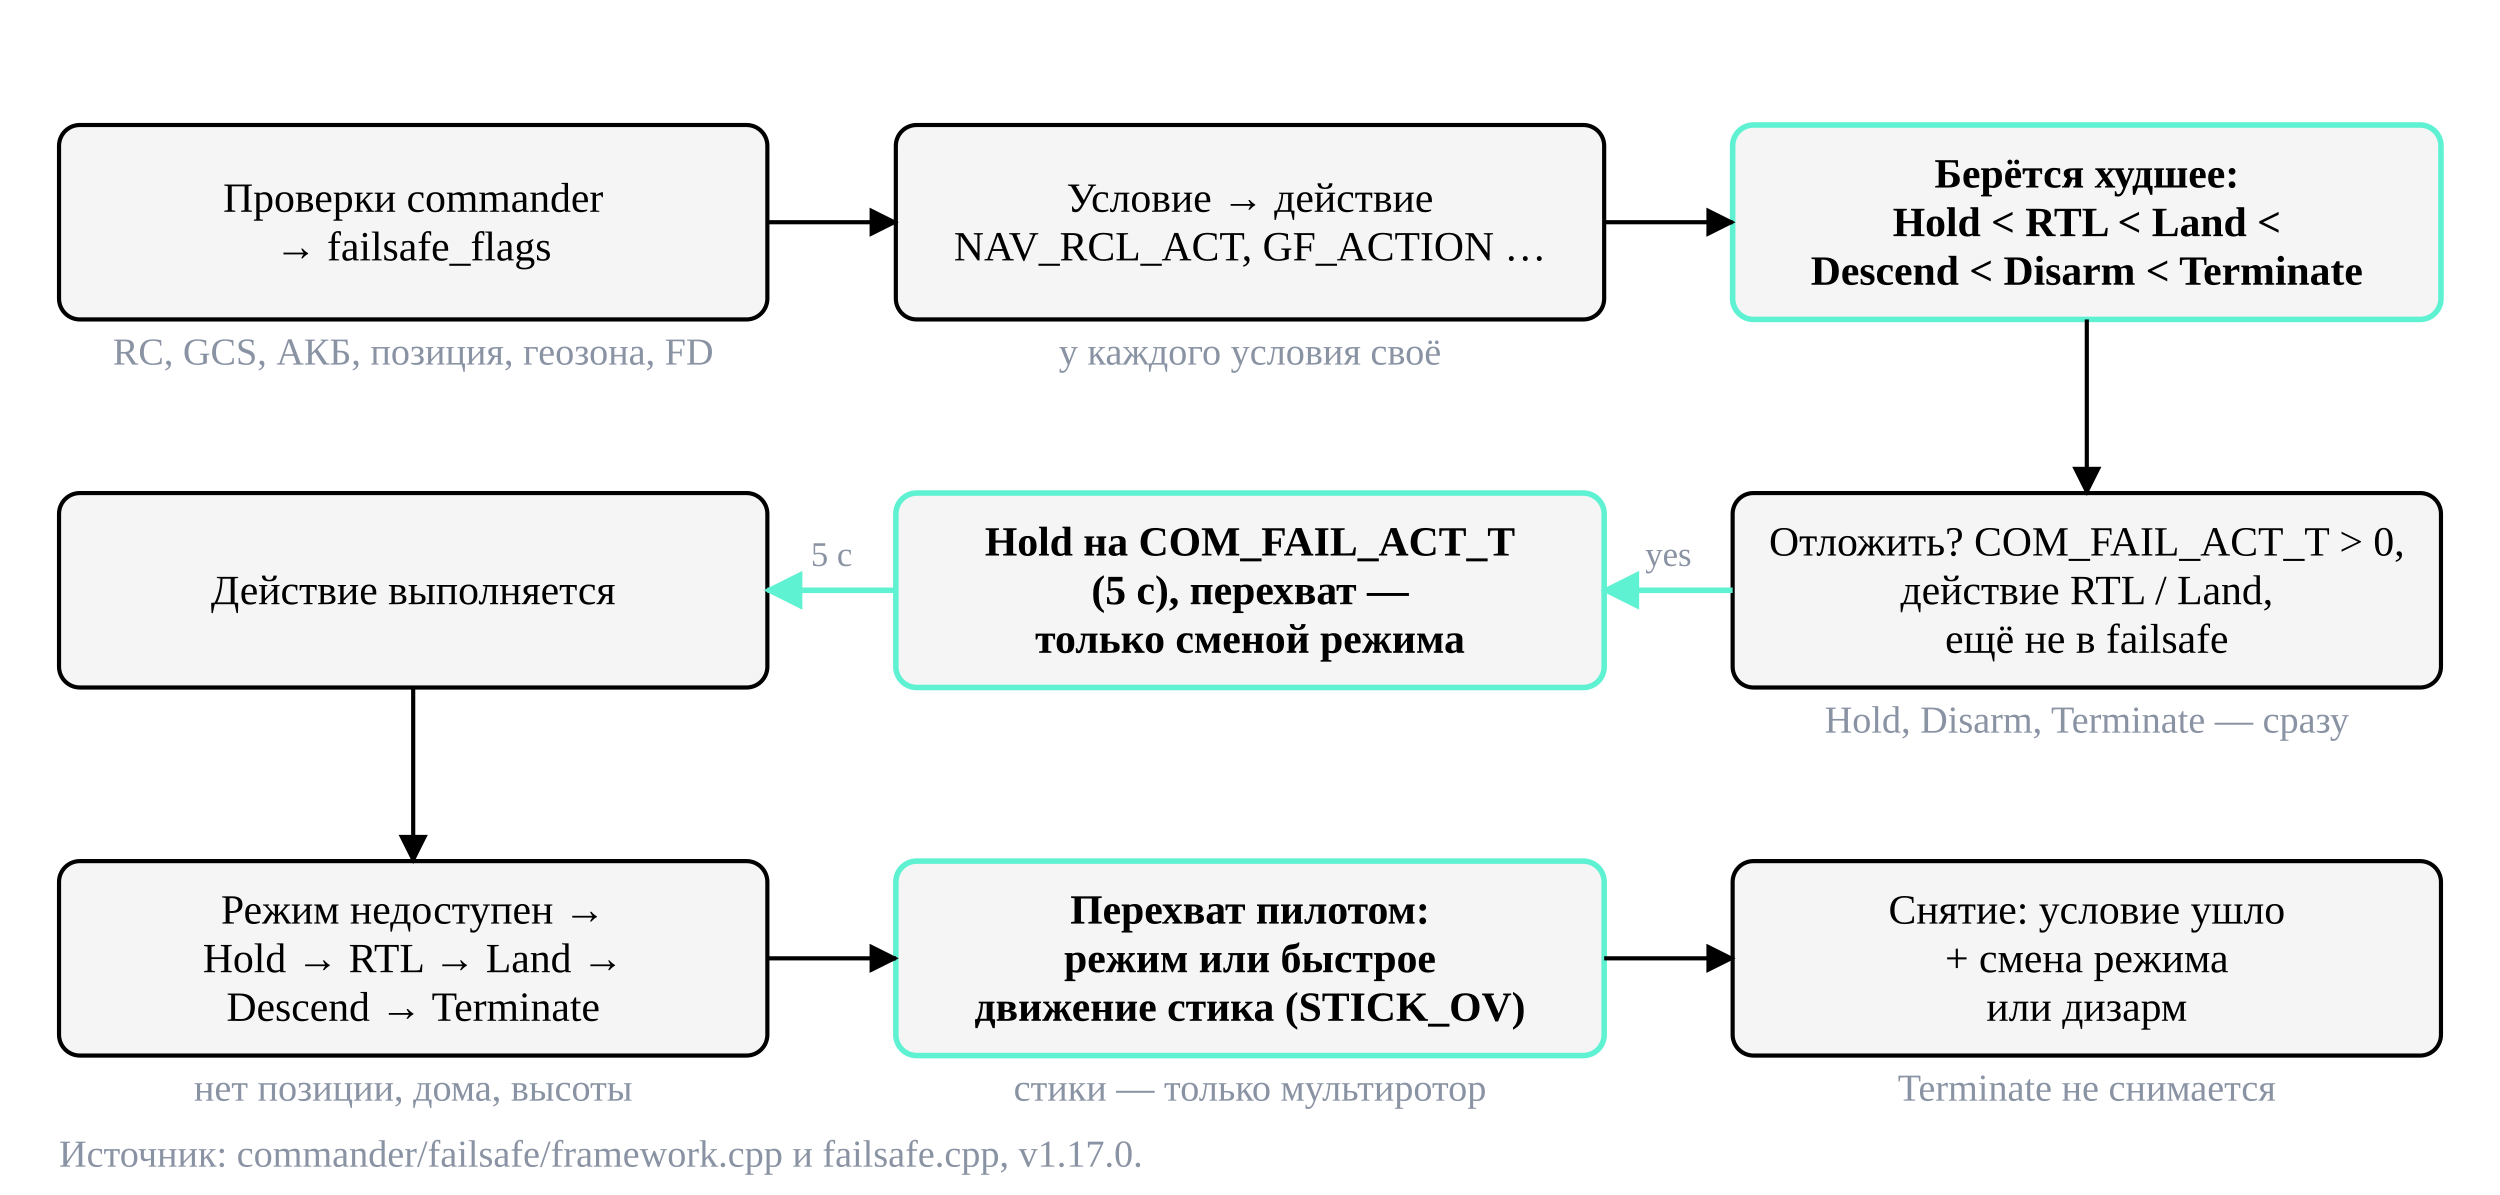
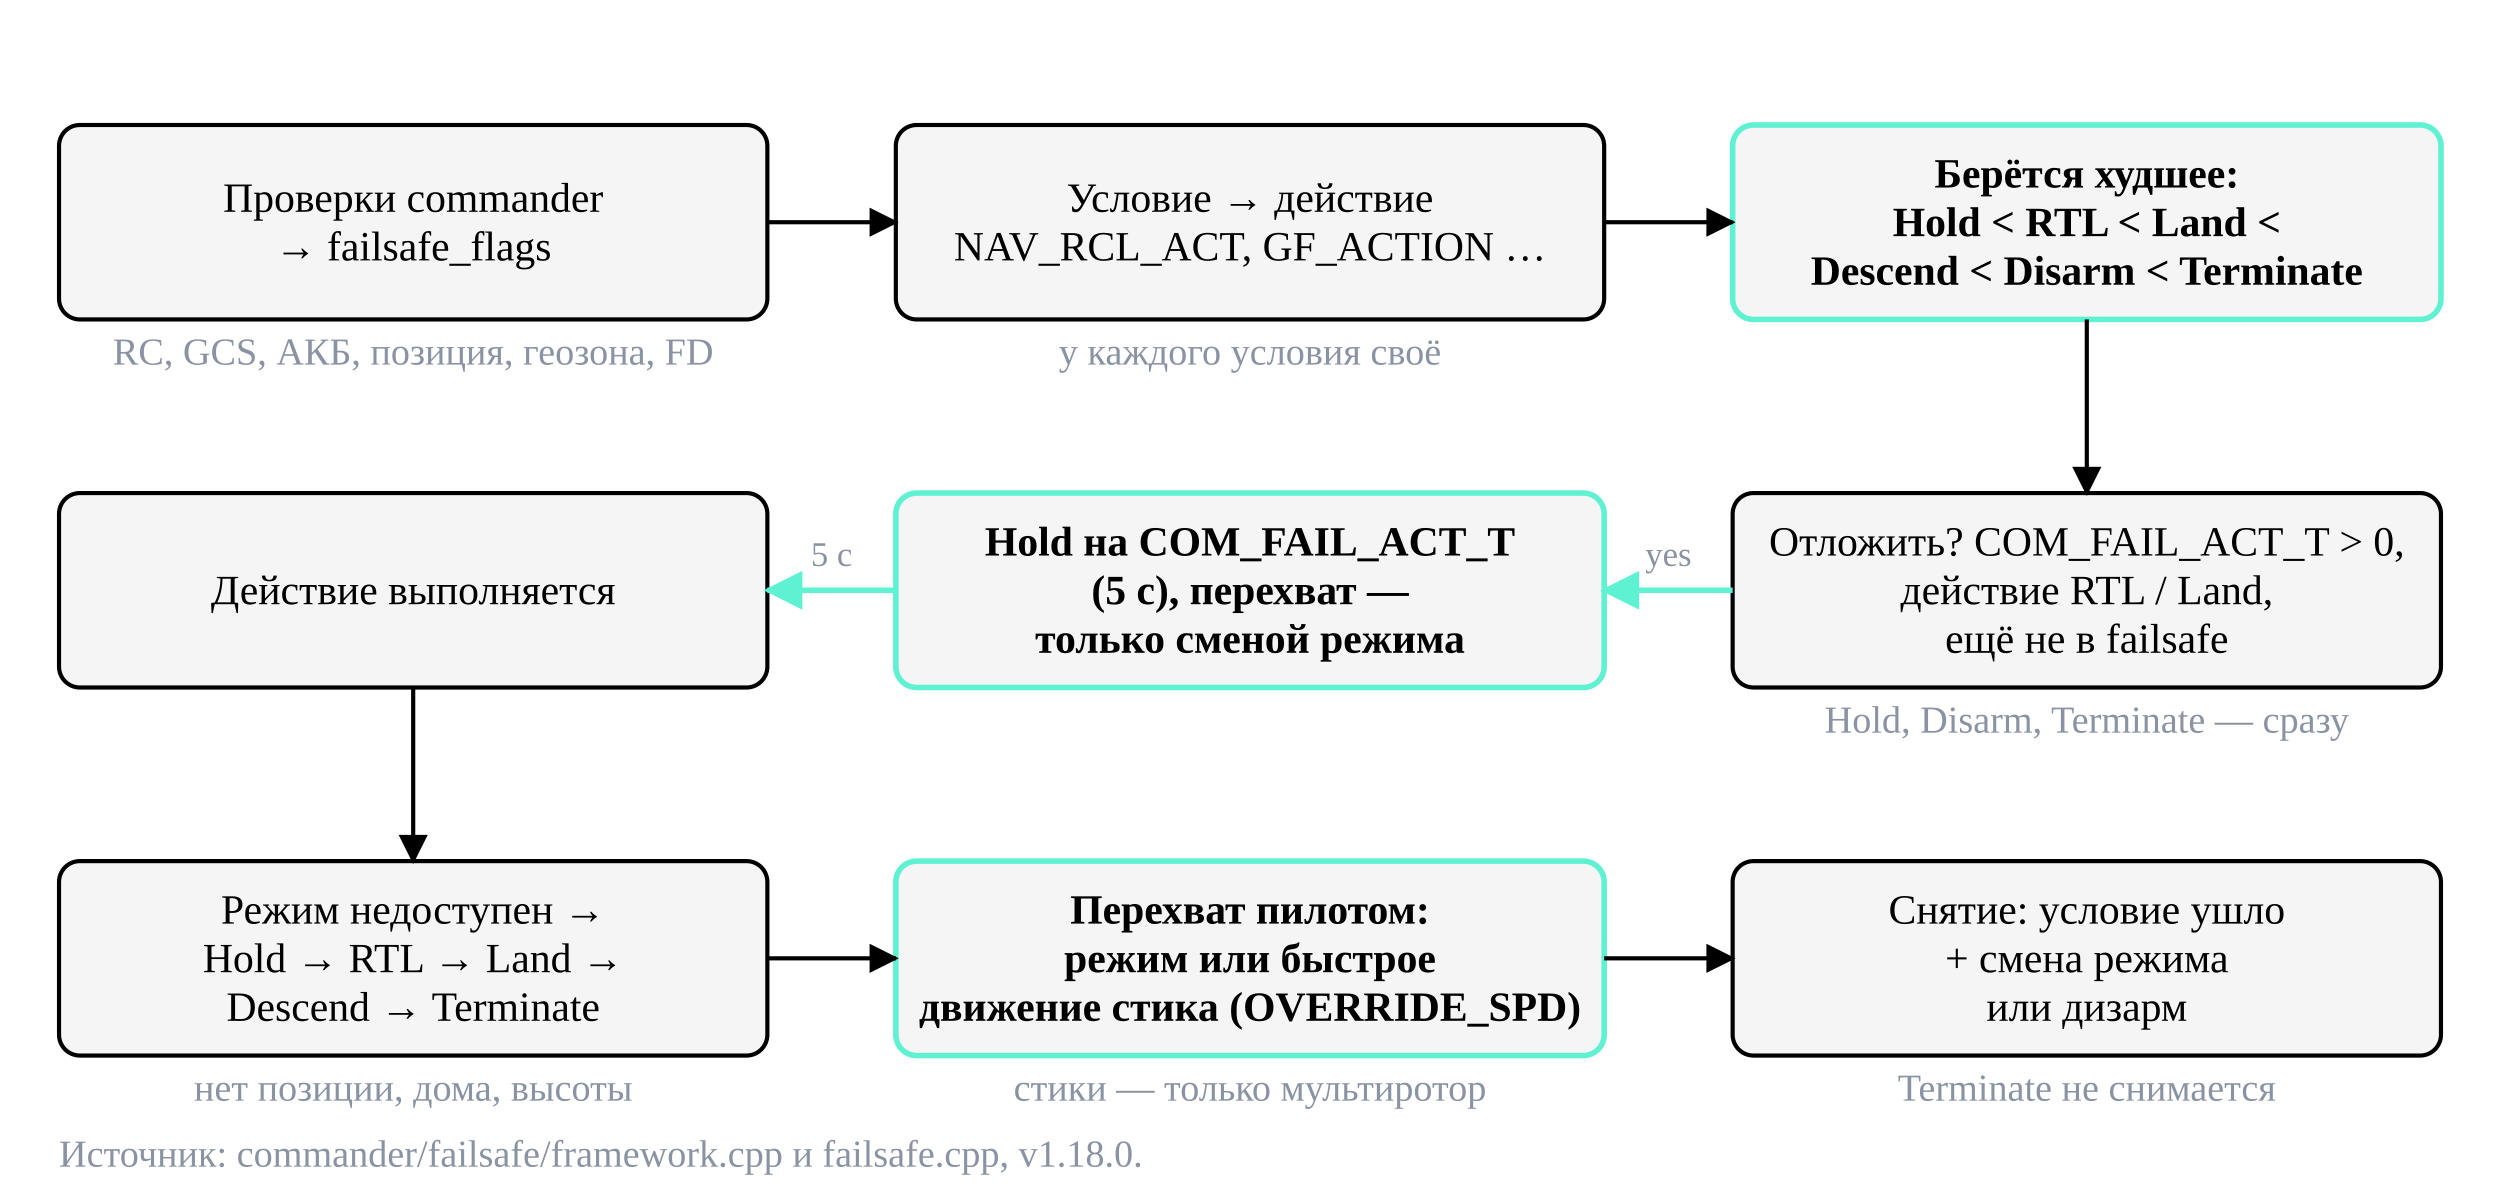
<svg xmlns="http://www.w3.org/2000/svg" viewBox="0 0 720 344" width="100%" role="img" aria-labelledby="t" style="max-width:720px;display:block;margin:0 auto">
  <style>text{font-family: var(--gc-font-mono, ui-monospace, Menlo, monospace); font-size: 12px;fill:currentColor} .m{fill:var(--gc-ink-muted, #8a93a3)} .a{fill:var(--gc-accent-hud, #5ef1d2)} .w{fill:var(--gc-signal-amber, #f0b24c)} .d{fill:var(--gc-signal-red, #e8636b)} .box{fill:var(--gc-surface-200, rgba(128,128,128,0.08));stroke:currentColor;stroke-width:1.2} .boxa{fill:var(--gc-surface-200, rgba(128,128,128,0.08));stroke:var(--gc-accent-hud, #5ef1d2);stroke-width:1.6} .ln{stroke:currentColor;stroke-width:1.2;fill:none} .lna{stroke:var(--gc-accent-hud, #5ef1d2);stroke-width:1.6;fill:none} .lnm{stroke:var(--gc-ink-muted, #8a93a3);stroke-width:1;fill:none;stroke-dasharray:4 3} .t{font-size:11px} .b{font-weight:600}</style>
  <defs>
    <marker id="ar" viewBox="0 0 10 10" refX="9" refY="5" markerWidth="7" markerHeight="7" orient="auto-start-reverse">
      <path d="M0 0L10 5L0 10z" fill="currentColor" />
    </marker>
    <marker id="ara" viewBox="0 0 10 10" refX="9" refY="5" markerWidth="7" markerHeight="7" orient="auto-start-reverse">
      <path d="M0 0L10 5L0 10z" fill="var(--gc-accent-hud, #5ef1d2)" />
    </marker>
  </defs>
  <rect class="box" x="17" y="36" width="204" height="56" rx="6" />
  <text x="119.0" y="61.0" text-anchor="middle">Проверки commander</text>
  <text x="119.0" y="75.0" text-anchor="middle">→ failsafe_flags</text>
  <text x="119.0" y="105" text-anchor="middle" class="m t">RC, GCS, АКБ, позиция, геозона, FD</text>
  <rect class="box" x="258" y="36" width="204" height="56" rx="6" />
  <text x="360.0" y="61.0" text-anchor="middle">Условие → действие</text>
  <text x="360.0" y="75.0" text-anchor="middle">NAV_RCL_ACT, GF_ACTION …</text>
  <text x="360.0" y="105" text-anchor="middle" class="m t">у каждого условия своё</text>
  <rect class="boxa" x="499" y="36" width="204" height="56" rx="6" />
  <text x="601.0" y="54.0" text-anchor="middle" class="b">Берётся худшее:</text>
  <text x="601.0" y="68.0" text-anchor="middle" class="b">Hold &lt; RTL &lt; Land &lt;</text>
  <text x="601.0" y="82.0" text-anchor="middle" class="b">Descend &lt; Disarm &lt; Terminate</text>
  <rect class="box" x="499" y="142" width="204" height="56" rx="6" />
  <text x="601.0" y="160.0" text-anchor="middle">Отложить? COM_FAIL_ACT_T &gt; 0,</text>
  <text x="601.0" y="174.0" text-anchor="middle">действие RTL / Land,</text>
  <text x="601.0" y="188.0" text-anchor="middle">ещё не в failsafe</text>
  <text x="601.0" y="211" text-anchor="middle" class="m t">Hold, Disarm, Terminate — сразу</text>
  <rect class="boxa" x="258" y="142" width="204" height="56" rx="6" />
  <text x="360.0" y="160.0" text-anchor="middle" class="b">Hold на COM_FAIL_ACT_T</text>
  <text x="360.0" y="174.0" text-anchor="middle" class="b">(5 с), перехват —</text>
  <text x="360.0" y="188.0" text-anchor="middle" class="b">только сменой режима</text>
  <rect class="box" x="17" y="142" width="204" height="56" rx="6" />
  <text x="119.0" y="174.0" text-anchor="middle">Действие выполняется</text>
  <rect class="box" x="17" y="248" width="204" height="56" rx="6" />
  <text x="119.0" y="266.0" text-anchor="middle">Режим недоступен →</text>
  <text x="119.0" y="280.0" text-anchor="middle">Hold → RTL → Land →</text>
  <text x="119.0" y="294.0" text-anchor="middle">Descend → Terminate</text>
  <text x="119.0" y="317" text-anchor="middle" class="m t">нет позиции, дома, высоты</text>
  <rect class="boxa" x="258" y="248" width="204" height="56" rx="6" />
  <text x="360.0" y="266.0" text-anchor="middle" class="b">Перехват пилотом:</text>
  <text x="360.0" y="280.0" text-anchor="middle" class="b">режим или быстрое</text>
-   <text x="360.0" y="294.0" text-anchor="middle" class="b">движение стика (STICK_OV)</text>
+   <text x="360.0" y="294.0" text-anchor="middle" class="b">движение стика (OVERRIDE_SPD)</text>
  <text x="360.0" y="317" text-anchor="middle" class="m t">стики — только мультиротор</text>
  <rect class="box" x="499" y="248" width="204" height="56" rx="6" />
  <text x="601.0" y="266.0" text-anchor="middle">Снятие: условие ушло</text>
  <text x="601.0" y="280.0" text-anchor="middle">+ смена режима</text>
  <text x="601.0" y="294.0" text-anchor="middle">или дизарм</text>
  <text x="601.0" y="317" text-anchor="middle" class="m t">Terminate не снимается</text>
  <path class="ln" d="M221 64.0 L258 64.0" marker-end="url(#ar)" />
  <path class="ln" d="M462 64.0 L499 64.0" marker-end="url(#ar)" />
  <path class="ln" d="M601.0 92 L601.0 142" marker-end="url(#ar)" />
  <path class="lna" d="M499 170.0 L462 170.0" marker-end="url(#ara)" />
  <text x="480.5" y="163.0" text-anchor="middle" class="m t" style="font-size:10px">yes</text>
  <path class="lna" d="M258 170.0 L221 170.0" marker-end="url(#ara)" />
  <text x="239.5" y="163.0" text-anchor="middle" class="m t" style="font-size:10px">5 с</text>
  <path class="ln" d="M119.0 198 L119.0 248" marker-end="url(#ar)" />
  <path class="ln" d="M221 276.0 L258 276.0" marker-end="url(#ar)" />
  <path class="ln" d="M462 276.0 L499 276.0" marker-end="url(#ar)" />
-   <text x="17" y="336" text-anchor="start" class="m t">Источник: commander/failsafe/framework.cpp и failsafe.cpp, v1.17.0.</text>
+   <text x="17" y="336" text-anchor="start" class="m t">Источник: commander/failsafe/framework.cpp и failsafe.cpp, v1.18.0.</text>
</svg>
